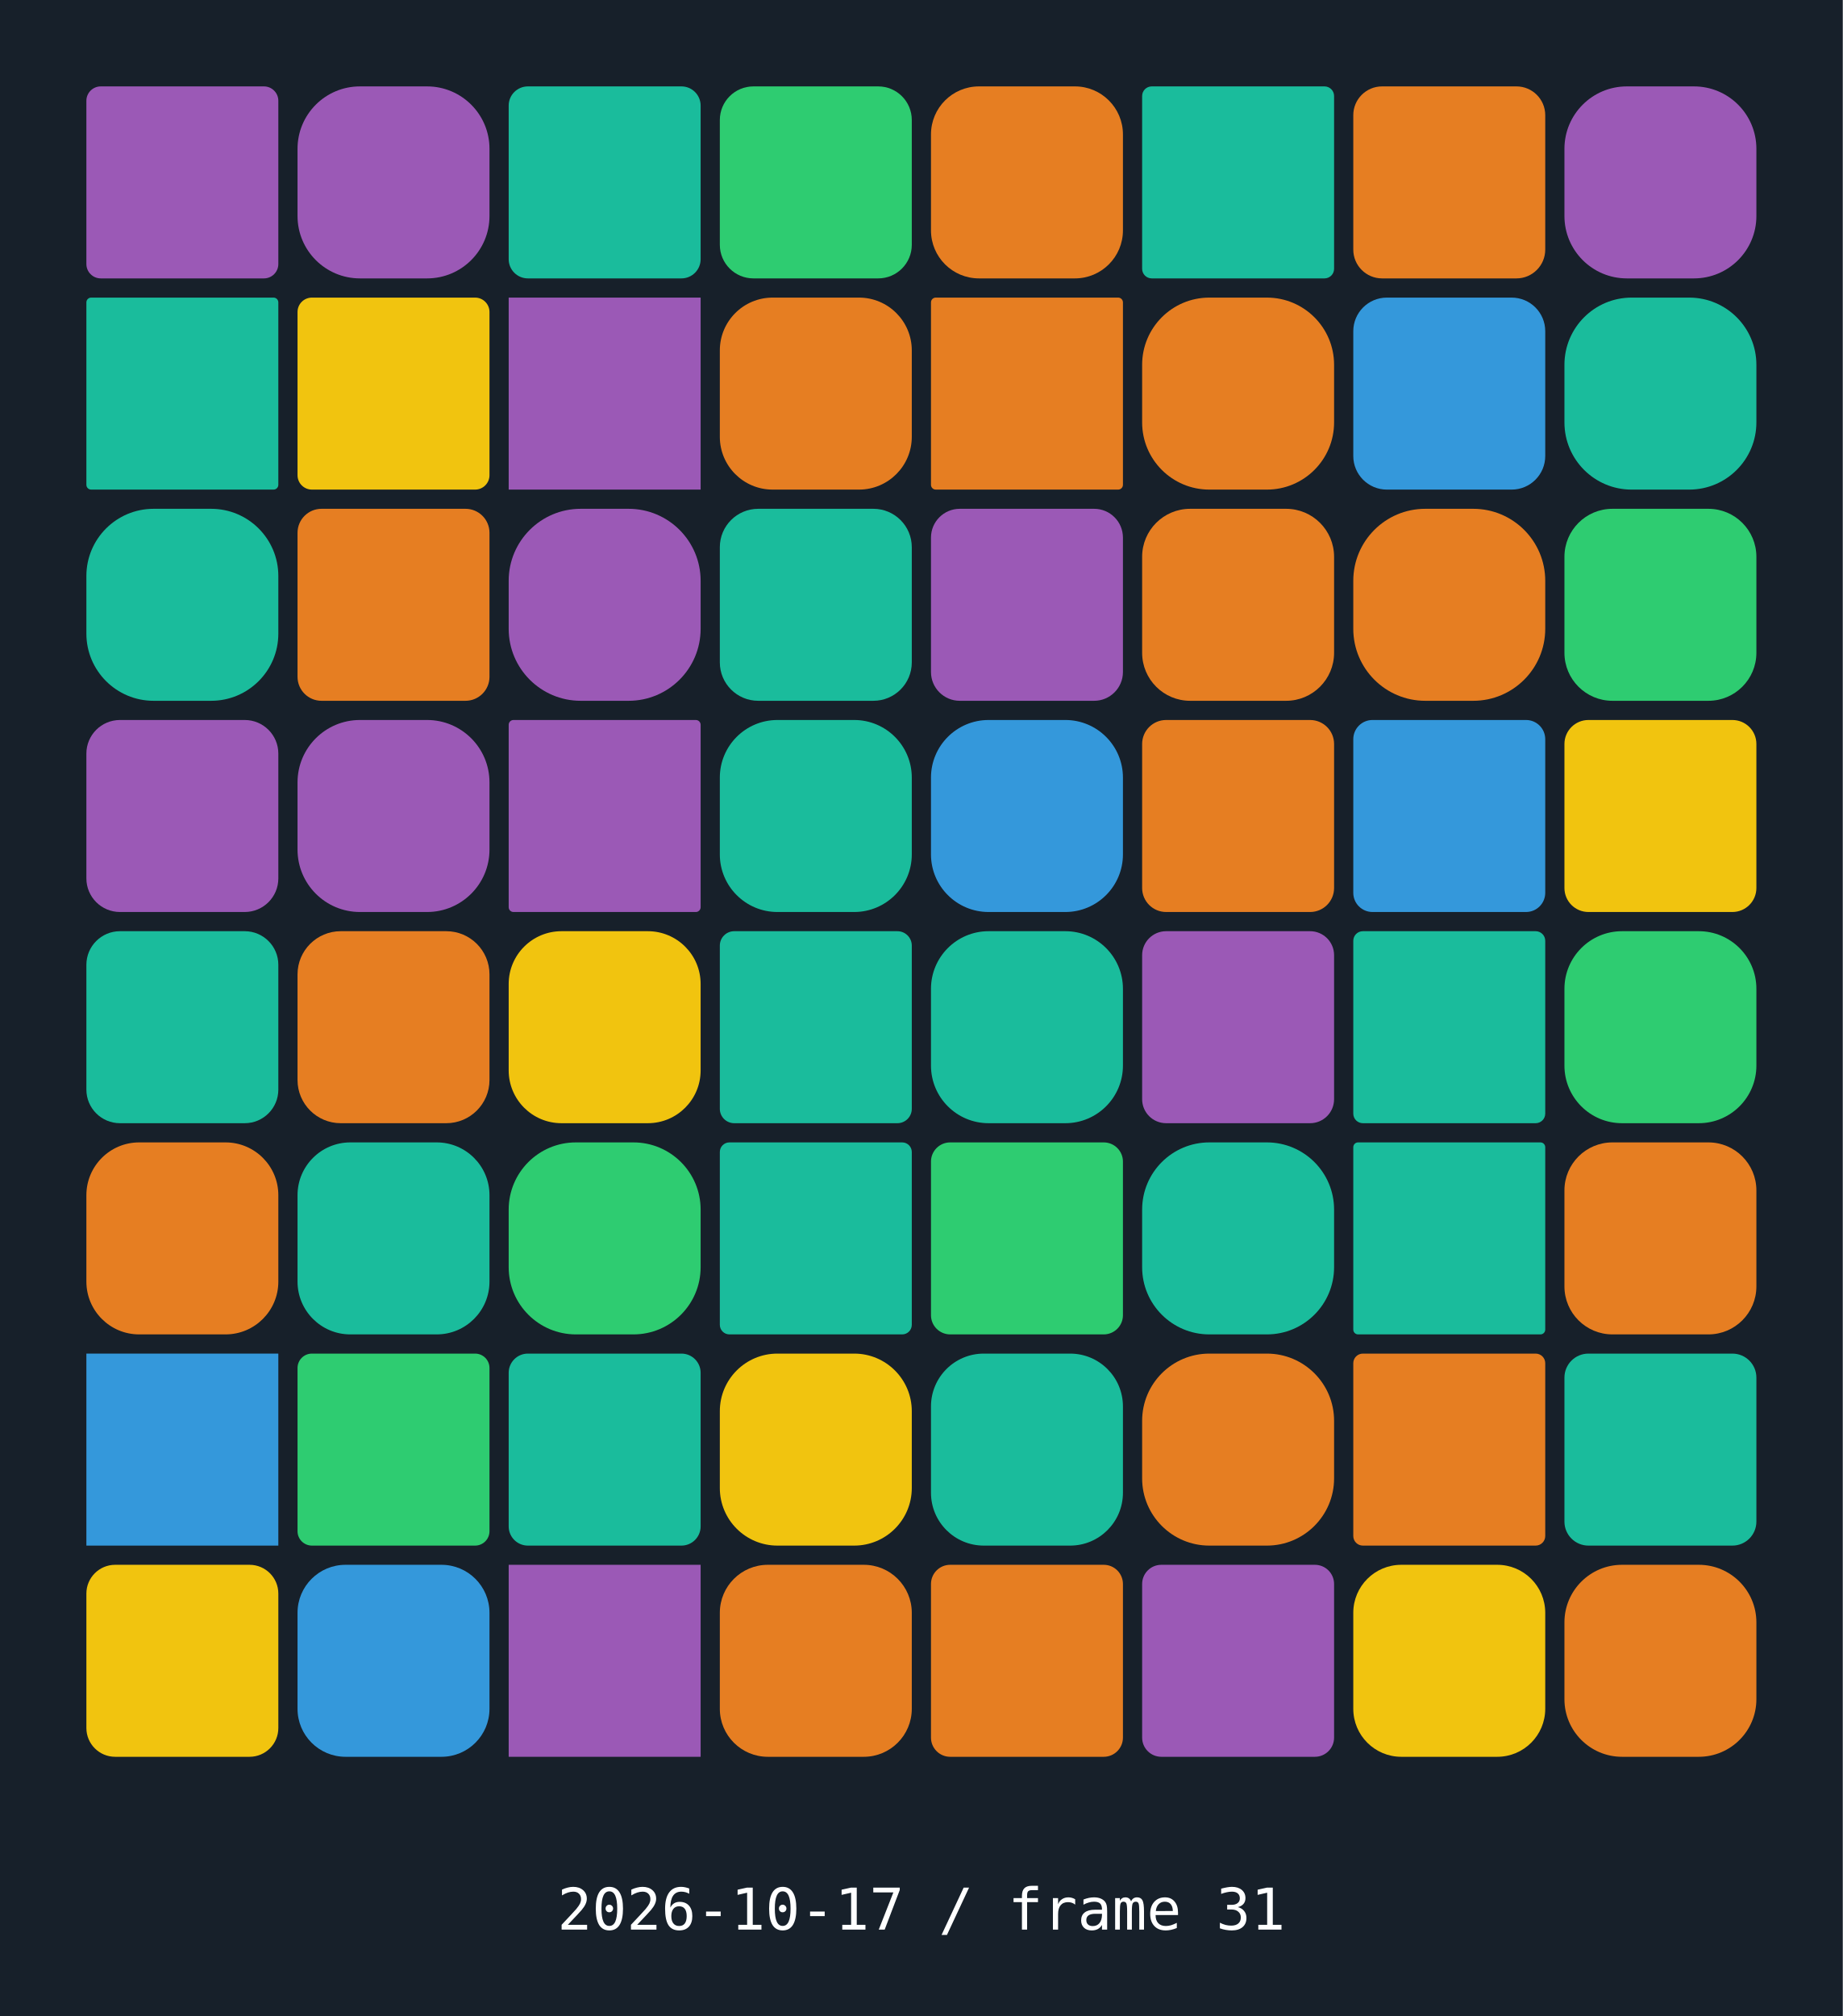
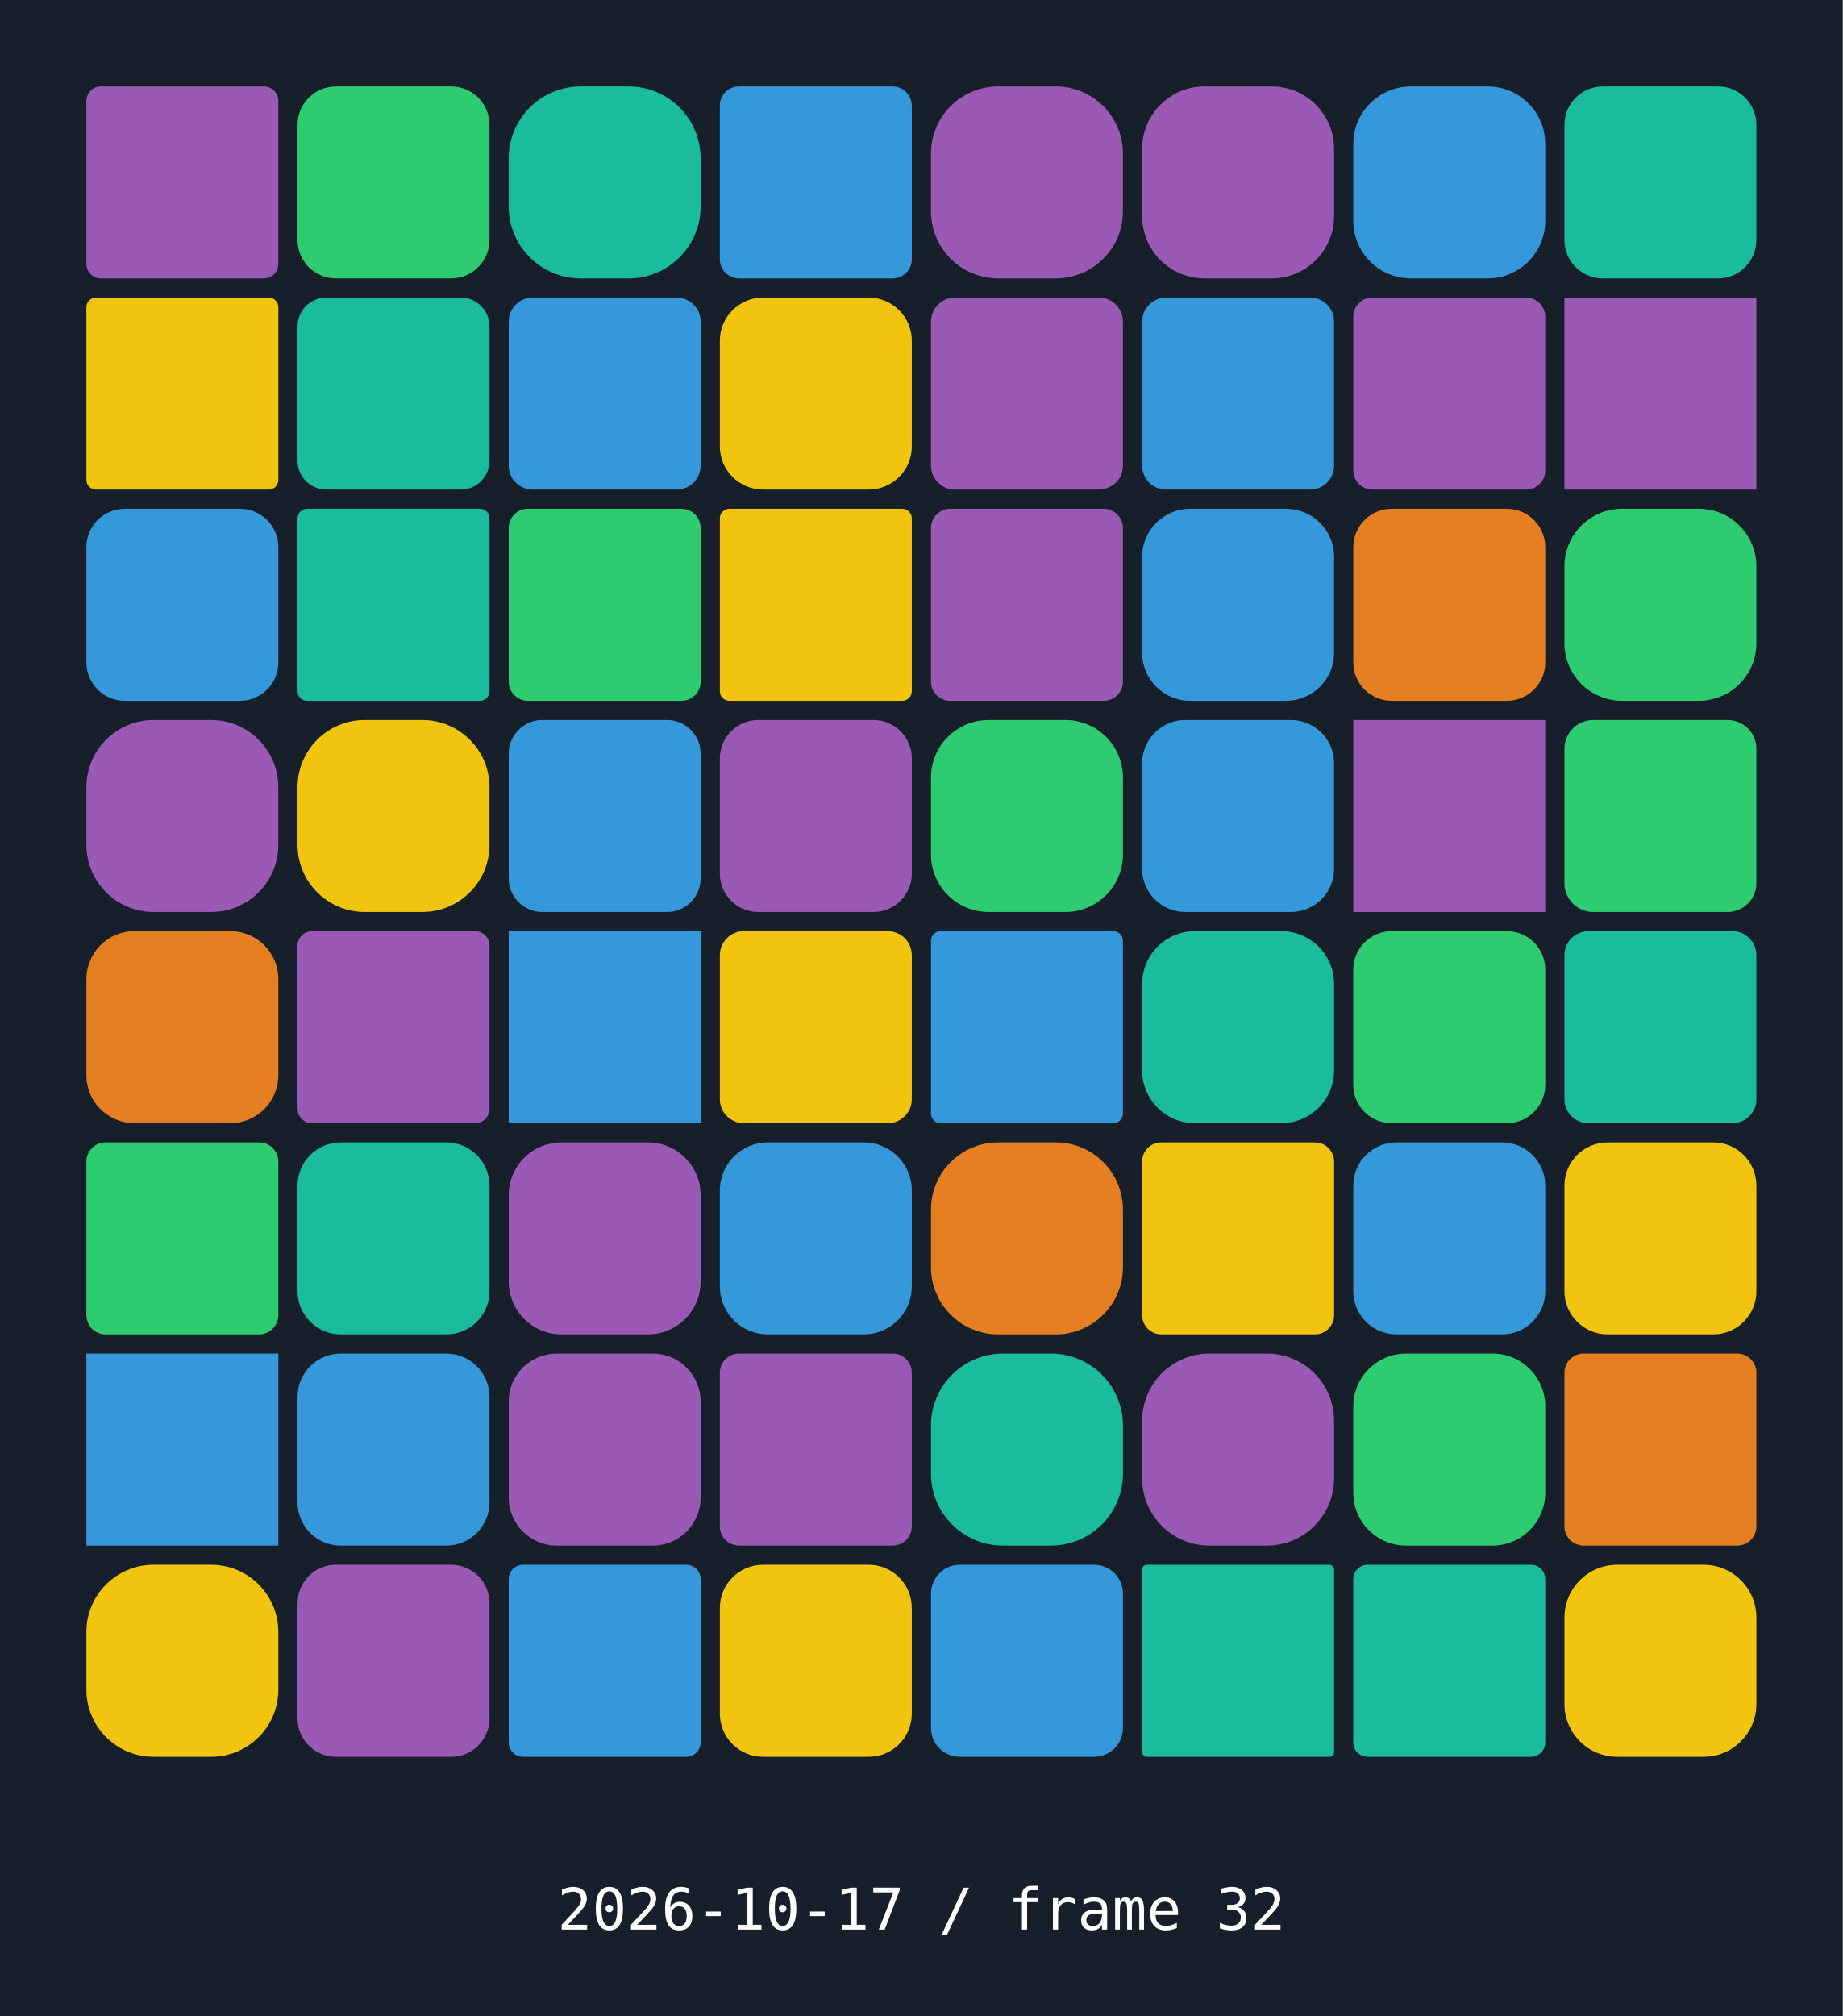
<svg xmlns="http://www.w3.org/2000/svg" width="384" height="420" viewBox="0 0 384 420">
  <rect width="384" height="420" fill="#17202a" />
  <rect x="18" y="18" width="40" height="40" rx="3" fill="#9b59b6" />
-   <rect x="62" y="18" width="40" height="40" rx="13" fill="#9b59b6" />
-   <rect x="106" y="18" width="40" height="40" rx="4" fill="#1abc9c" />
-   <rect x="150" y="18" width="40" height="40" rx="7" fill="#2ecc71" />
-   <rect x="194" y="18" width="40" height="40" rx="10" fill="#e67e22" />
-   <rect x="238" y="18" width="40" height="40" rx="2" fill="#1abc9c" />
-   <rect x="282" y="18" width="40" height="40" rx="6" fill="#e67e22" />
-   <rect x="326" y="18" width="40" height="40" rx="13" fill="#9b59b6" />
-   <rect x="18" y="62" width="40" height="40" rx="1" fill="#1abc9c" />
-   <rect x="62" y="62" width="40" height="40" rx="3" fill="#f1c40f" />
-   <rect x="106" y="62" width="40" height="40" rx="0" fill="#9b59b6" />
-   <rect x="150" y="62" width="40" height="40" rx="11" fill="#e67e22" />
-   <rect x="194" y="62" width="40" height="40" rx="1" fill="#e67e22" />
-   <rect x="238" y="62" width="40" height="40" rx="14" fill="#e67e22" />
-   <rect x="282" y="62" width="40" height="40" rx="7" fill="#3498db" />
-   <rect x="326" y="62" width="40" height="40" rx="14" fill="#1abc9c" />
-   <rect x="18" y="106" width="40" height="40" rx="14" fill="#1abc9c" />
-   <rect x="62" y="106" width="40" height="40" rx="5" fill="#e67e22" />
-   <rect x="106" y="106" width="40" height="40" rx="15" fill="#9b59b6" />
-   <rect x="150" y="106" width="40" height="40" rx="8" fill="#1abc9c" />
-   <rect x="194" y="106" width="40" height="40" rx="6" fill="#9b59b6" />
-   <rect x="238" y="106" width="40" height="40" rx="10" fill="#e67e22" />
-   <rect x="282" y="106" width="40" height="40" rx="15" fill="#e67e22" />
-   <rect x="326" y="106" width="40" height="40" rx="10" fill="#2ecc71" />
-   <rect x="18" y="150" width="40" height="40" rx="7" fill="#9b59b6" />
-   <rect x="62" y="150" width="40" height="40" rx="13" fill="#9b59b6" />
-   <rect x="106" y="150" width="40" height="40" rx="1" fill="#9b59b6" />
-   <rect x="150" y="150" width="40" height="40" rx="12" fill="#1abc9c" />
-   <rect x="194" y="150" width="40" height="40" rx="12" fill="#3498db" />
-   <rect x="238" y="150" width="40" height="40" rx="5" fill="#e67e22" />
-   <rect x="282" y="150" width="40" height="40" rx="4" fill="#3498db" />
-   <rect x="326" y="150" width="40" height="40" rx="5" fill="#f1c40f" />
-   <rect x="18" y="194" width="40" height="40" rx="7" fill="#1abc9c" />
-   <rect x="62" y="194" width="40" height="40" rx="9" fill="#e67e22" />
-   <rect x="106" y="194" width="40" height="40" rx="11" fill="#f1c40f" />
-   <rect x="150" y="194" width="40" height="40" rx="3" fill="#1abc9c" />
-   <rect x="194" y="194" width="40" height="40" rx="12" fill="#1abc9c" />
-   <rect x="238" y="194" width="40" height="40" rx="5" fill="#9b59b6" />
-   <rect x="282" y="194" width="40" height="40" rx="2" fill="#1abc9c" />
-   <rect x="326" y="194" width="40" height="40" rx="12" fill="#2ecc71" />
-   <rect x="18" y="238" width="40" height="40" rx="11" fill="#e67e22" />
-   <rect x="62" y="238" width="40" height="40" rx="11" fill="#1abc9c" />
-   <rect x="106" y="238" width="40" height="40" rx="14" fill="#2ecc71" />
-   <rect x="150" y="238" width="40" height="40" rx="2" fill="#1abc9c" />
-   <rect x="194" y="238" width="40" height="40" rx="4" fill="#2ecc71" />
-   <rect x="238" y="238" width="40" height="40" rx="14" fill="#1abc9c" />
-   <rect x="282" y="238" width="40" height="40" rx="1" fill="#1abc9c" />
-   <rect x="326" y="238" width="40" height="40" rx="10" fill="#e67e22" />
+   <rect x="62" y="18" width="40" height="40" rx="8" fill="#2ecc71" />
+   <rect x="106" y="18" width="40" height="40" rx="15" fill="#1abc9c" />
+   <rect x="150" y="18" width="40" height="40" rx="4" fill="#3498db" />
+   <rect x="194" y="18" width="40" height="40" rx="14" fill="#9b59b6" />
+   <rect x="238" y="18" width="40" height="40" rx="13" fill="#9b59b6" />
+   <rect x="282" y="18" width="40" height="40" rx="12" fill="#3498db" />
+   <rect x="326" y="18" width="40" height="40" rx="8" fill="#1abc9c" />
+   <rect x="18" y="62" width="40" height="40" rx="2" fill="#f1c40f" />
+   <rect x="62" y="62" width="40" height="40" rx="6" fill="#1abc9c" />
+   <rect x="106" y="62" width="40" height="40" rx="5" fill="#3498db" />
+   <rect x="150" y="62" width="40" height="40" rx="9" fill="#f1c40f" />
+   <rect x="194" y="62" width="40" height="40" rx="5" fill="#9b59b6" />
+   <rect x="238" y="62" width="40" height="40" rx="5" fill="#3498db" />
+   <rect x="282" y="62" width="40" height="40" rx="4" fill="#9b59b6" />
+   <rect x="326" y="62" width="40" height="40" rx="0" fill="#9b59b6" />
+   <rect x="18" y="106" width="40" height="40" rx="8" fill="#3498db" />
+   <rect x="62" y="106" width="40" height="40" rx="2" fill="#1abc9c" />
+   <rect x="106" y="106" width="40" height="40" rx="4" fill="#2ecc71" />
+   <rect x="150" y="106" width="40" height="40" rx="2" fill="#f1c40f" />
+   <rect x="194" y="106" width="40" height="40" rx="4" fill="#9b59b6" />
+   <rect x="238" y="106" width="40" height="40" rx="10" fill="#3498db" />
+   <rect x="282" y="106" width="40" height="40" rx="8" fill="#e67e22" />
+   <rect x="326" y="106" width="40" height="40" rx="12" fill="#2ecc71" />
+   <rect x="18" y="150" width="40" height="40" rx="14" fill="#9b59b6" />
+   <rect x="62" y="150" width="40" height="40" rx="14" fill="#f1c40f" />
+   <rect x="106" y="150" width="40" height="40" rx="7" fill="#3498db" />
+   <rect x="150" y="150" width="40" height="40" rx="8" fill="#9b59b6" />
+   <rect x="194" y="150" width="40" height="40" rx="12" fill="#2ecc71" />
+   <rect x="238" y="150" width="40" height="40" rx="9" fill="#3498db" />
+   <rect x="282" y="150" width="40" height="40" rx="0" fill="#9b59b6" />
+   <rect x="326" y="150" width="40" height="40" rx="6" fill="#2ecc71" />
+   <rect x="18" y="194" width="40" height="40" rx="10" fill="#e67e22" />
+   <rect x="62" y="194" width="40" height="40" rx="3" fill="#9b59b6" />
+   <rect x="106" y="194" width="40" height="40" rx="0" fill="#3498db" />
+   <rect x="150" y="194" width="40" height="40" rx="5" fill="#f1c40f" />
+   <rect x="194" y="194" width="40" height="40" rx="2" fill="#3498db" />
+   <rect x="238" y="194" width="40" height="40" rx="11" fill="#1abc9c" />
+   <rect x="282" y="194" width="40" height="40" rx="8" fill="#2ecc71" />
+   <rect x="326" y="194" width="40" height="40" rx="5" fill="#1abc9c" />
+   <rect x="18" y="238" width="40" height="40" rx="4" fill="#2ecc71" />
+   <rect x="62" y="238" width="40" height="40" rx="9" fill="#1abc9c" />
+   <rect x="106" y="238" width="40" height="40" rx="11" fill="#9b59b6" />
+   <rect x="150" y="238" width="40" height="40" rx="10" fill="#3498db" />
+   <rect x="194" y="238" width="40" height="40" rx="14" fill="#e67e22" />
+   <rect x="238" y="238" width="40" height="40" rx="4" fill="#f1c40f" />
+   <rect x="282" y="238" width="40" height="40" rx="9" fill="#3498db" />
+   <rect x="326" y="238" width="40" height="40" rx="9" fill="#f1c40f" />
  <rect x="18" y="282" width="40" height="40" rx="0" fill="#3498db" />
-   <rect x="62" y="282" width="40" height="40" rx="3" fill="#2ecc71" />
-   <rect x="106" y="282" width="40" height="40" rx="4" fill="#1abc9c" />
-   <rect x="150" y="282" width="40" height="40" rx="12" fill="#f1c40f" />
-   <rect x="194" y="282" width="40" height="40" rx="11" fill="#1abc9c" />
-   <rect x="238" y="282" width="40" height="40" rx="14" fill="#e67e22" />
-   <rect x="282" y="282" width="40" height="40" rx="2" fill="#e67e22" />
-   <rect x="326" y="282" width="40" height="40" rx="5" fill="#1abc9c" />
-   <rect x="18" y="326" width="40" height="40" rx="6" fill="#f1c40f" />
-   <rect x="62" y="326" width="40" height="40" rx="10" fill="#3498db" />
-   <rect x="106" y="326" width="40" height="40" rx="0" fill="#9b59b6" />
-   <rect x="150" y="326" width="40" height="40" rx="10" fill="#e67e22" />
-   <rect x="194" y="326" width="40" height="40" rx="4" fill="#e67e22" />
-   <rect x="238" y="326" width="40" height="40" rx="4" fill="#9b59b6" />
-   <rect x="282" y="326" width="40" height="40" rx="10" fill="#f1c40f" />
-   <rect x="326" y="326" width="40" height="40" rx="12" fill="#e67e22" />
-   <text x="192" y="402" text-anchor="middle" fill="#ffffff" font-family="monospace">2026-10-17 / frame 31</text>
+   <rect x="62" y="282" width="40" height="40" rx="9" fill="#3498db" />
+   <rect x="106" y="282" width="40" height="40" rx="10" fill="#9b59b6" />
+   <rect x="150" y="282" width="40" height="40" rx="4" fill="#9b59b6" />
+   <rect x="194" y="282" width="40" height="40" rx="15" fill="#1abc9c" />
+   <rect x="238" y="282" width="40" height="40" rx="14" fill="#9b59b6" />
+   <rect x="282" y="282" width="40" height="40" rx="11" fill="#2ecc71" />
+   <rect x="326" y="282" width="40" height="40" rx="4" fill="#e67e22" />
+   <rect x="18" y="326" width="40" height="40" rx="14" fill="#f1c40f" />
+   <rect x="62" y="326" width="40" height="40" rx="8" fill="#9b59b6" />
+   <rect x="106" y="326" width="40" height="40" rx="3" fill="#3498db" />
+   <rect x="150" y="326" width="40" height="40" rx="9" fill="#f1c40f" />
+   <rect x="194" y="326" width="40" height="40" rx="6" fill="#3498db" />
+   <rect x="238" y="326" width="40" height="40" rx="1" fill="#1abc9c" />
+   <rect x="282" y="326" width="40" height="40" rx="3" fill="#1abc9c" />
+   <rect x="326" y="326" width="40" height="40" rx="11" fill="#f1c40f" />
+   <text x="192" y="402" text-anchor="middle" fill="#ffffff" font-family="monospace">2026-10-17 / frame 32</text>
</svg>
